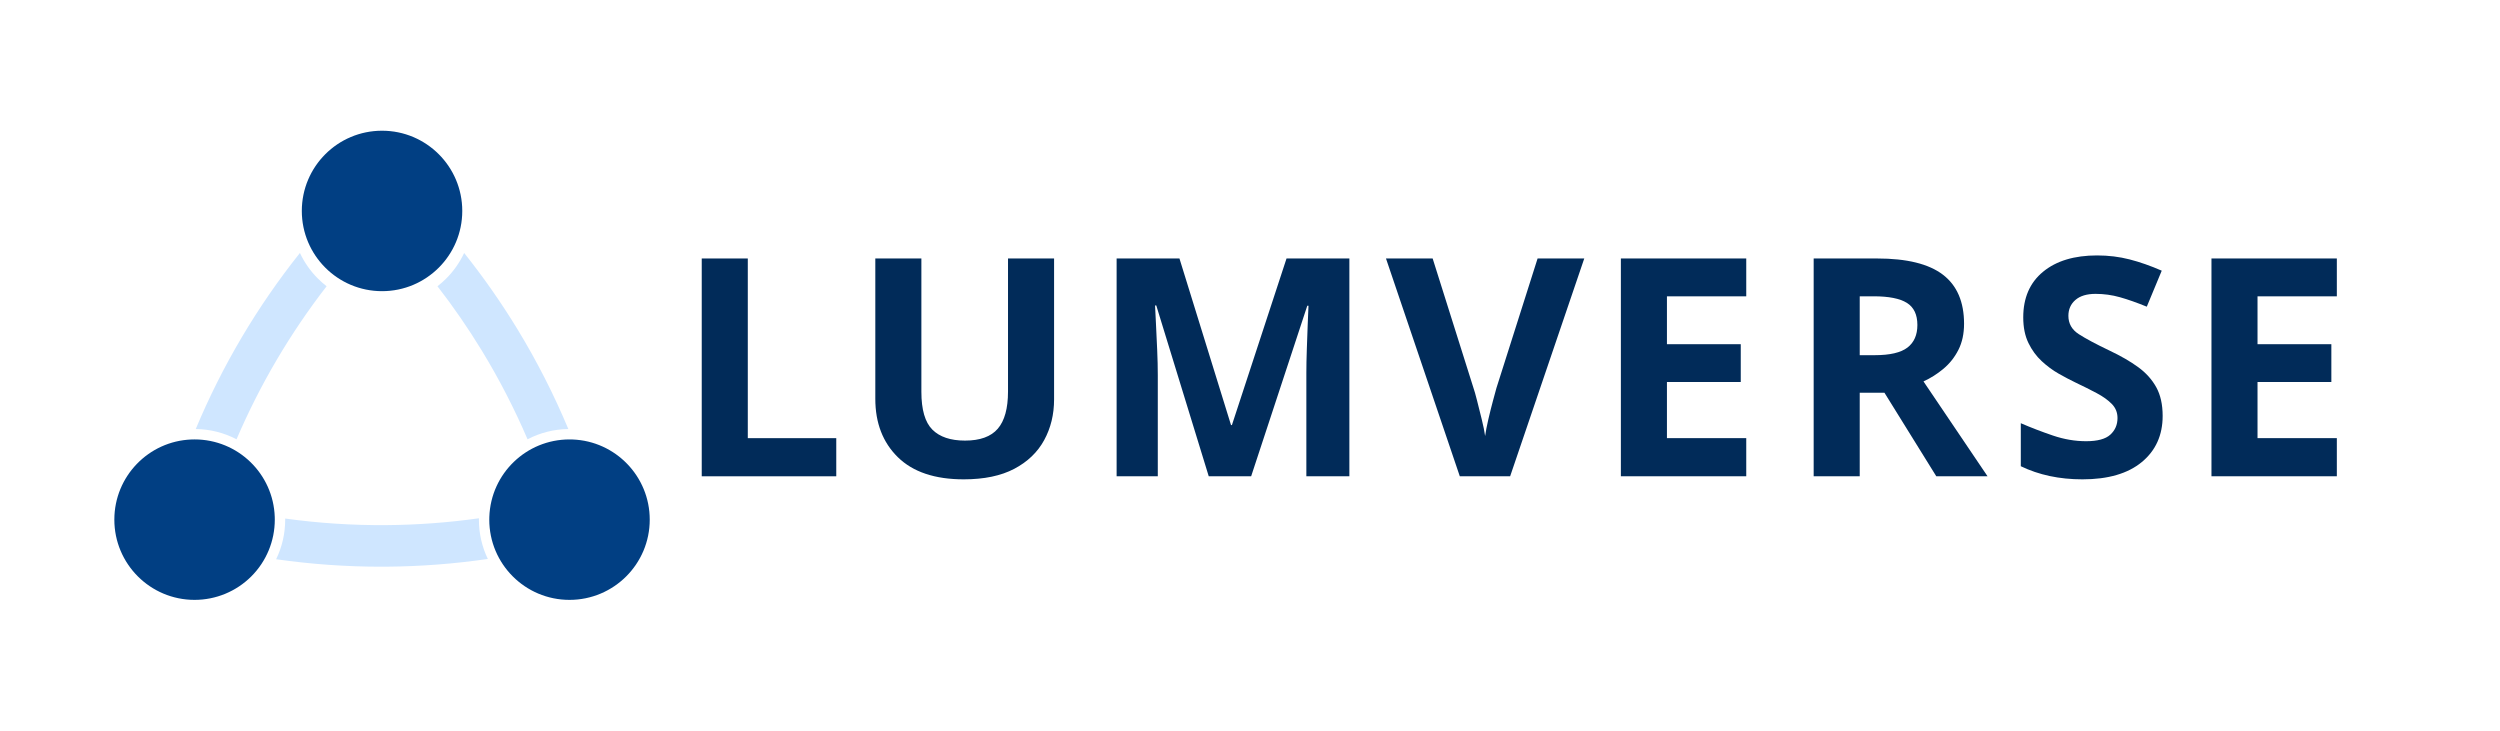
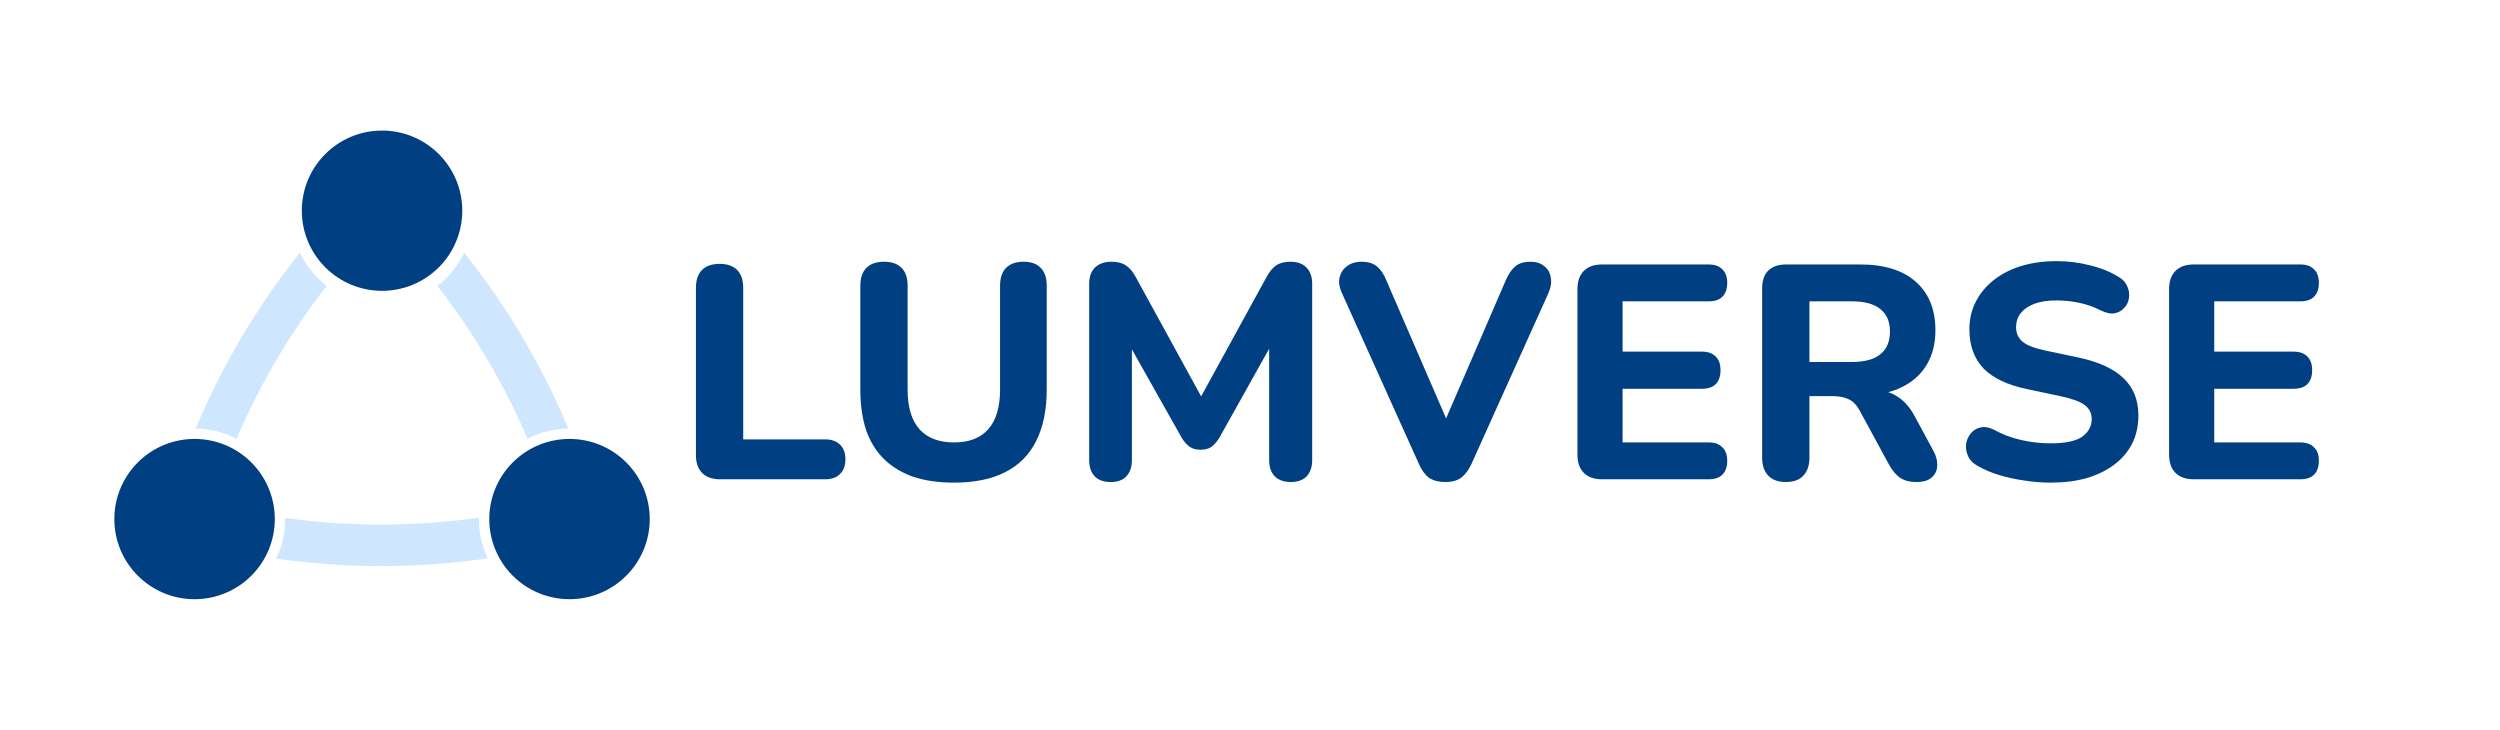
- <svg xmlns="http://www.w3.org/2000/svg" id="Demo" viewBox="0 0 6570 1920">
-   <defs>
-     <style>.cls-1{fill:#cfe6ff;}.cls-2{fill:#013f83;}.cls-3{font-size:801.69px;fill:#012b59;font-family:Nunito-ExtraBold, Nunito;font-weight:800;letter-spacing:0em;}.cls-4{letter-spacing:0.03em;}.cls-5{letter-spacing:0.03em;}</style>
-   </defs>
-   <path class="cls-1" d="M1282,1468.94a1946.2,1946.2,0,0,1-265.89,20.29c-4.81,0-9.63.06-14.43.06a1952.88,1952.88,0,0,1-276-19.62,237.2,237.2,0,0,0,23.79-104c0-1,0-2,0-2.93a1842.12,1842.12,0,0,0,265.8,17.29,1836.75,1836.75,0,0,0,243.31-18c0,1.23,0,2.45,0,3.69A237.28,237.28,0,0,0,1282,1468.94Z" />
-   <path class="cls-1" d="M1493.6,1127.52a236.78,236.78,0,0,0-107.21,26.93,1842.86,1842.86,0,0,0-120.14-233,1835.49,1835.49,0,0,0-116.59-169.18,241.12,241.12,0,0,0,22.73-20,238.24,238.24,0,0,0,47.42-67.44A1947.85,1947.85,0,0,1,1359.53,864.6,1953.09,1953.09,0,0,1,1493.6,1127.52Z" />
-   <path class="cls-1" d="M858.34,752.27a1837.4,1837.4,0,0,0-236.73,402.18,236.78,236.78,0,0,0-107.21-26.93A1945.16,1945.16,0,0,1,788.19,664.78a238.24,238.24,0,0,0,47.42,67.44A241.12,241.12,0,0,0,858.34,752.27Z" />
-   <path class="cls-2" d="M1214.83,554.36a210.83,210.83,0,1,1-421.66,0c0-116.44,94.39-210.83,210.83-210.83S1214.83,437.92,1214.83,554.36Z" />
-   <path class="cls-2" d="M722.16,1365.64a210.7,210.7,0,0,1-210.83,210.83c-116.44,0-210.83-94.39-210.83-210.83,0-113.72,90-206.41,202.7-210.68q4.05-.15,8.13-.15A210.71,210.71,0,0,1,722.05,1358.7C722.13,1361,722.16,1363.31,722.16,1365.64Z" />
-   <path class="cls-2" d="M1707.5,1365.64c0,116.44-94.39,210.83-210.83,210.83a210.73,210.73,0,0,1-210.83-210.83c0-2.61,0-5.21.14-7.8a210.71,210.71,0,0,1,210.69-203q4.08,0,8.13.15C1617.47,1159.23,1707.5,1251.92,1707.5,1365.64Z" />
-   <text class="cls-3" transform="translate(1772 1251.69)">L<tspan class="cls-4" x="460.18" y="0">UMVE</tspan>
-     <tspan class="cls-5" x="2922.16" y="0">R</tspan>
-     <tspan class="cls-4" x="3501.79" y="0">SE</tspan>
-   </text>
+ <svg xmlns="http://www.w3.org/2000/svg" width="346" height="101" viewBox="0 0 346 101" fill="none">
+   <path d="M67.515 77.272C62.877 77.948 58.198 78.304 53.512 78.34C53.259 78.34 53.005 78.343 52.752 78.343C47.889 78.343 43.031 77.998 38.217 77.311C39.045 75.606 39.473 73.735 39.47 71.84C39.47 71.787 39.47 71.735 39.47 71.686C44.108 72.326 48.786 72.63 53.468 72.595C57.755 72.564 62.036 72.247 66.281 71.648C66.281 71.713 66.281 71.777 66.281 71.843C66.278 73.722 66.7 75.578 67.515 77.272Z" fill="#CFE6FF" />
+   <path d="M78.658 59.312C76.691 59.333 74.756 59.818 73.012 60.729C71.197 56.498 69.083 52.402 66.685 48.472C64.806 45.393 62.756 42.422 60.545 39.572C60.966 39.247 61.365 38.896 61.742 38.52C62.775 37.492 63.62 36.291 64.239 34.973C66.909 38.319 69.367 41.828 71.597 45.481C74.297 49.907 76.657 54.531 78.658 59.312Z" fill="#CFE6FF" />
+   <path d="M45.203 39.573C40.164 46.067 35.974 53.176 32.736 60.729C30.992 59.818 29.057 59.333 27.09 59.312C30.745 50.571 35.597 42.378 41.509 34.97C42.128 36.289 42.973 37.489 44.006 38.518C44.382 38.894 44.782 39.246 45.203 39.573Z" fill="#CFE6FF" />
+   <path d="M63.978 29.162C63.978 32.103 62.808 34.924 60.726 37.004C58.643 39.084 55.819 40.252 52.875 40.252C49.93 40.252 47.106 39.084 45.023 37.004C42.941 34.924 41.772 32.103 41.772 29.162C41.772 23.037 46.742 18.071 52.875 18.071C59.007 18.071 63.978 23.037 63.978 29.162Z" fill="#013F83" />
+   <path d="M38.031 71.839C38.032 73.295 37.746 74.738 37.188 76.084C36.63 77.43 35.812 78.653 34.781 79.683C33.75 80.713 32.526 81.53 31.178 82.087C29.831 82.644 28.387 82.93 26.928 82.929C20.796 82.929 15.825 77.964 15.825 71.839C15.825 65.856 20.565 60.981 26.5 60.756C26.642 60.751 26.785 60.748 26.928 60.748C29.81 60.746 32.58 61.865 34.651 63.867C36.722 65.868 37.932 68.596 38.026 71.474C38.03 71.594 38.031 71.716 38.031 71.839Z" fill="#013F83" />
+   <path d="M89.923 71.838C89.923 77.964 84.952 82.929 78.82 82.929C77.362 82.93 75.918 82.643 74.57 82.086C73.223 81.529 71.998 80.712 70.967 79.682C69.936 78.652 69.118 77.429 68.561 76.084C68.003 74.738 67.716 73.295 67.717 71.838C67.717 71.701 67.717 71.564 67.724 71.428C67.829 68.559 69.045 65.843 71.114 63.852C73.184 61.86 75.946 60.748 78.82 60.749C78.963 60.749 79.106 60.752 79.248 60.757C85.182 60.98 89.923 65.856 89.923 71.838Z" fill="#013F83" />
+   <path d="M303.622 66.334C302.524 66.334 301.68 66.039 301.089 65.448C300.498 64.858 300.202 64.014 300.202 62.918V40.019C300.202 38.922 300.498 38.079 301.089 37.488C301.68 36.898 302.524 36.602 303.622 36.602H318.357C319.201 36.602 319.834 36.828 320.257 37.277C320.707 37.699 320.932 38.318 320.932 39.133C320.932 39.976 320.707 40.623 320.257 41.073C319.834 41.495 319.201 41.705 318.357 41.705H306.451V48.664H317.386C318.258 48.664 318.906 48.889 319.328 49.339C319.778 49.76 320.003 50.393 320.003 51.236C320.003 52.08 319.778 52.726 319.328 53.176C318.906 53.598 318.258 53.809 317.386 53.809H306.451V61.231H318.357C319.201 61.231 319.834 61.456 320.257 61.906C320.707 62.328 320.932 62.946 320.932 63.761C320.932 64.605 320.707 65.251 320.257 65.701C319.834 66.123 319.201 66.334 318.357 66.334H303.622Z" fill="#013F83" />
+   <path d="M283.794 66.798C282.612 66.798 281.402 66.7 280.163 66.503C278.953 66.334 277.785 66.081 276.659 65.744C275.561 65.406 274.576 64.984 273.704 64.478C273.084 64.141 272.648 63.705 272.395 63.171C272.142 62.609 272.043 62.047 272.099 61.484C272.184 60.922 272.395 60.43 272.733 60.008C273.099 59.558 273.549 59.277 274.084 59.165C274.647 59.024 275.266 59.123 275.941 59.46C277.095 60.107 278.348 60.584 279.699 60.894C281.078 61.203 282.443 61.358 283.794 61.358C285.849 61.358 287.313 61.048 288.185 60.43C289.058 59.783 289.494 58.982 289.494 58.026C289.494 57.211 289.184 56.564 288.565 56.086C287.946 55.608 286.862 55.2 285.314 54.863L280.543 53.851C277.841 53.289 275.829 52.333 274.506 50.983C273.211 49.606 272.564 47.806 272.564 45.585C272.564 44.179 272.859 42.9 273.45 41.748C274.041 40.595 274.872 39.597 275.941 38.753C277.011 37.91 278.278 37.263 279.741 36.813C281.233 36.364 282.865 36.139 284.639 36.139C286.215 36.139 287.763 36.336 289.283 36.729C290.803 37.095 292.14 37.643 293.294 38.374C293.857 38.711 294.237 39.147 294.434 39.681C294.659 40.187 294.729 40.707 294.645 41.242C294.588 41.748 294.377 42.197 294.011 42.591C293.674 42.985 293.237 43.238 292.703 43.35C292.168 43.463 291.521 43.336 290.761 42.971C289.832 42.493 288.847 42.141 287.805 41.916C286.764 41.691 285.694 41.579 284.596 41.579C283.414 41.579 282.401 41.733 281.557 42.043C280.74 42.352 280.107 42.788 279.657 43.35C279.235 43.912 279.023 44.559 279.023 45.29C279.023 46.105 279.319 46.766 279.91 47.272C280.501 47.778 281.528 48.186 282.992 48.495L287.763 49.507C290.521 50.098 292.576 51.054 293.927 52.375C295.278 53.668 295.954 55.383 295.954 57.52C295.954 58.926 295.672 60.205 295.109 61.358C294.546 62.482 293.73 63.452 292.66 64.268C291.591 65.083 290.31 65.716 288.818 66.165C287.327 66.587 285.652 66.798 283.794 66.798Z" fill="#013F83" />
+   <path d="M247.174 66.713C246.104 66.713 245.288 66.418 244.725 65.828C244.162 65.237 243.881 64.408 243.881 63.34V39.934C243.881 38.838 244.162 38.008 244.725 37.446C245.316 36.884 246.147 36.602 247.216 36.602H257.476C260.797 36.602 263.358 37.404 265.16 39.006C266.961 40.609 267.862 42.844 267.862 45.712C267.862 47.567 267.454 49.17 266.637 50.519C265.821 51.869 264.639 52.909 263.091 53.64C261.571 54.371 259.699 54.737 257.476 54.737L257.813 54.02H259.544C260.727 54.02 261.754 54.315 262.626 54.905C263.527 55.468 264.301 56.339 264.949 57.52L267.566 62.37C267.96 63.073 268.143 63.761 268.115 64.436C268.087 65.111 267.834 65.659 267.355 66.081C266.877 66.503 266.173 66.713 265.244 66.713C264.315 66.713 263.555 66.517 262.964 66.123C262.401 65.73 261.895 65.125 261.444 64.31L257.391 56.845C256.969 56.058 256.448 55.524 255.829 55.243C255.238 54.962 254.506 54.821 253.634 54.821H250.425V63.34C250.425 64.408 250.143 65.237 249.581 65.828C249.046 66.418 248.244 66.713 247.174 66.713ZM250.425 50.098H256.294C258.039 50.098 259.347 49.746 260.22 49.043C261.121 48.34 261.571 47.286 261.571 45.88C261.571 44.503 261.121 43.463 260.22 42.76C259.347 42.057 258.039 41.705 256.294 41.705H250.425V50.098Z" fill="#013F83" />
+   <path d="M221.738 66.334C220.64 66.334 219.796 66.039 219.205 65.448C218.614 64.858 218.318 64.014 218.318 62.918V40.019C218.318 38.922 218.614 38.079 219.205 37.488C219.796 36.898 220.64 36.602 221.738 36.602H236.473C237.317 36.602 237.951 36.828 238.373 37.277C238.823 37.699 239.048 38.318 239.048 39.133C239.048 39.976 238.823 40.623 238.373 41.073C237.951 41.495 237.317 41.705 236.473 41.705H224.567V48.664H235.502C236.374 48.664 237.022 48.889 237.444 49.339C237.894 49.76 238.119 50.393 238.119 51.236C238.119 52.08 237.894 52.726 237.444 53.176C237.022 53.598 236.374 53.809 235.502 53.809H224.567V61.231H236.473C237.317 61.231 237.951 61.456 238.373 61.906C238.823 62.328 239.048 62.946 239.048 63.761C239.048 64.605 238.823 65.251 238.373 65.701C237.951 66.123 237.317 66.334 236.473 66.334H221.738Z" fill="#013F83" />
+   <path d="M200.013 66.713C199.112 66.713 198.367 66.516 197.776 66.123C197.213 65.701 196.748 65.069 196.382 64.225L185.743 40.609C185.349 39.765 185.236 39.02 185.405 38.373C185.574 37.699 185.926 37.179 186.461 36.813C186.995 36.419 187.643 36.223 188.403 36.223C189.36 36.223 190.092 36.448 190.598 36.897C191.105 37.319 191.527 37.952 191.865 38.795L201.195 60.345H199.084L208.415 38.753C208.781 37.91 209.217 37.277 209.724 36.855C210.23 36.434 210.934 36.223 211.835 36.223C212.595 36.223 213.214 36.419 213.692 36.813C214.199 37.179 214.509 37.699 214.621 38.373C214.762 39.02 214.649 39.765 214.284 40.609L203.644 64.225C203.25 65.069 202.772 65.701 202.209 66.123C201.674 66.516 200.942 66.713 200.013 66.713Z" fill="#013F83" />
+   <path d="M153.699 66.713C152.742 66.713 152.01 66.446 151.503 65.912C150.996 65.378 150.743 64.633 150.743 63.677V39.259C150.743 38.303 151.011 37.558 151.545 37.024C152.108 36.49 152.868 36.223 153.825 36.223C154.67 36.223 155.331 36.391 155.81 36.729C156.316 37.038 156.781 37.586 157.203 38.373L166.956 56.17H165.52L175.273 38.373C175.695 37.586 176.145 37.038 176.624 36.729C177.131 36.391 177.792 36.223 178.608 36.223C179.565 36.223 180.297 36.49 180.804 37.024C181.339 37.558 181.606 38.303 181.606 39.259V63.677C181.606 64.633 181.353 65.378 180.846 65.912C180.339 66.446 179.608 66.713 178.651 66.713C177.694 66.713 176.948 66.446 176.413 65.912C175.906 65.378 175.653 64.633 175.653 63.677V46.597H176.582L168.729 60.64C168.391 61.175 168.025 61.582 167.631 61.863C167.265 62.116 166.773 62.243 166.153 62.243C165.534 62.243 165.028 62.102 164.634 61.821C164.239 61.54 163.888 61.146 163.578 60.64L155.641 46.555H156.654V63.677C156.654 64.633 156.401 65.378 155.894 65.912C155.416 66.446 154.684 66.713 153.699 66.713Z" fill="#013F83" />
+   <path d="M132.033 66.797C129.922 66.797 128.05 66.53 126.418 65.996C124.813 65.434 123.462 64.619 122.364 63.55C121.267 62.482 120.436 61.147 119.873 59.544C119.339 57.913 119.071 56.03 119.071 53.893V39.554C119.071 38.458 119.353 37.628 119.916 37.066C120.479 36.504 121.295 36.223 122.364 36.223C123.406 36.223 124.208 36.504 124.771 37.066C125.334 37.628 125.615 38.458 125.615 39.554V53.935C125.615 56.353 126.164 58.18 127.262 59.417C128.36 60.626 129.95 61.231 132.033 61.231C134.116 61.231 135.692 60.626 136.761 59.417C137.859 58.18 138.408 56.353 138.408 53.935V39.554C138.408 38.458 138.689 37.628 139.252 37.066C139.815 36.504 140.618 36.223 141.659 36.223C142.7 36.223 143.488 36.504 144.023 37.066C144.586 37.628 144.868 38.458 144.868 39.554V53.893C144.868 56.732 144.375 59.122 143.39 61.062C142.433 62.974 140.997 64.408 139.084 65.364C137.198 66.32 134.847 66.797 132.033 66.797Z" fill="#013F83" />
+   <path d="M99.653 66.334C98.583 66.334 97.753 66.039 97.162 65.448C96.599 64.858 96.317 64.043 96.317 63.002V39.85C96.317 38.753 96.599 37.924 97.162 37.361C97.725 36.799 98.541 36.518 99.611 36.518C100.652 36.518 101.454 36.799 102.017 37.361C102.58 37.924 102.861 38.753 102.861 39.85V60.809H114.176C115.077 60.809 115.767 61.048 116.245 61.526C116.752 62.004 117.005 62.679 117.005 63.55C117.005 64.45 116.752 65.139 116.245 65.617C115.767 66.095 115.077 66.334 114.176 66.334H99.653Z" fill="#013F83" />
</svg>
